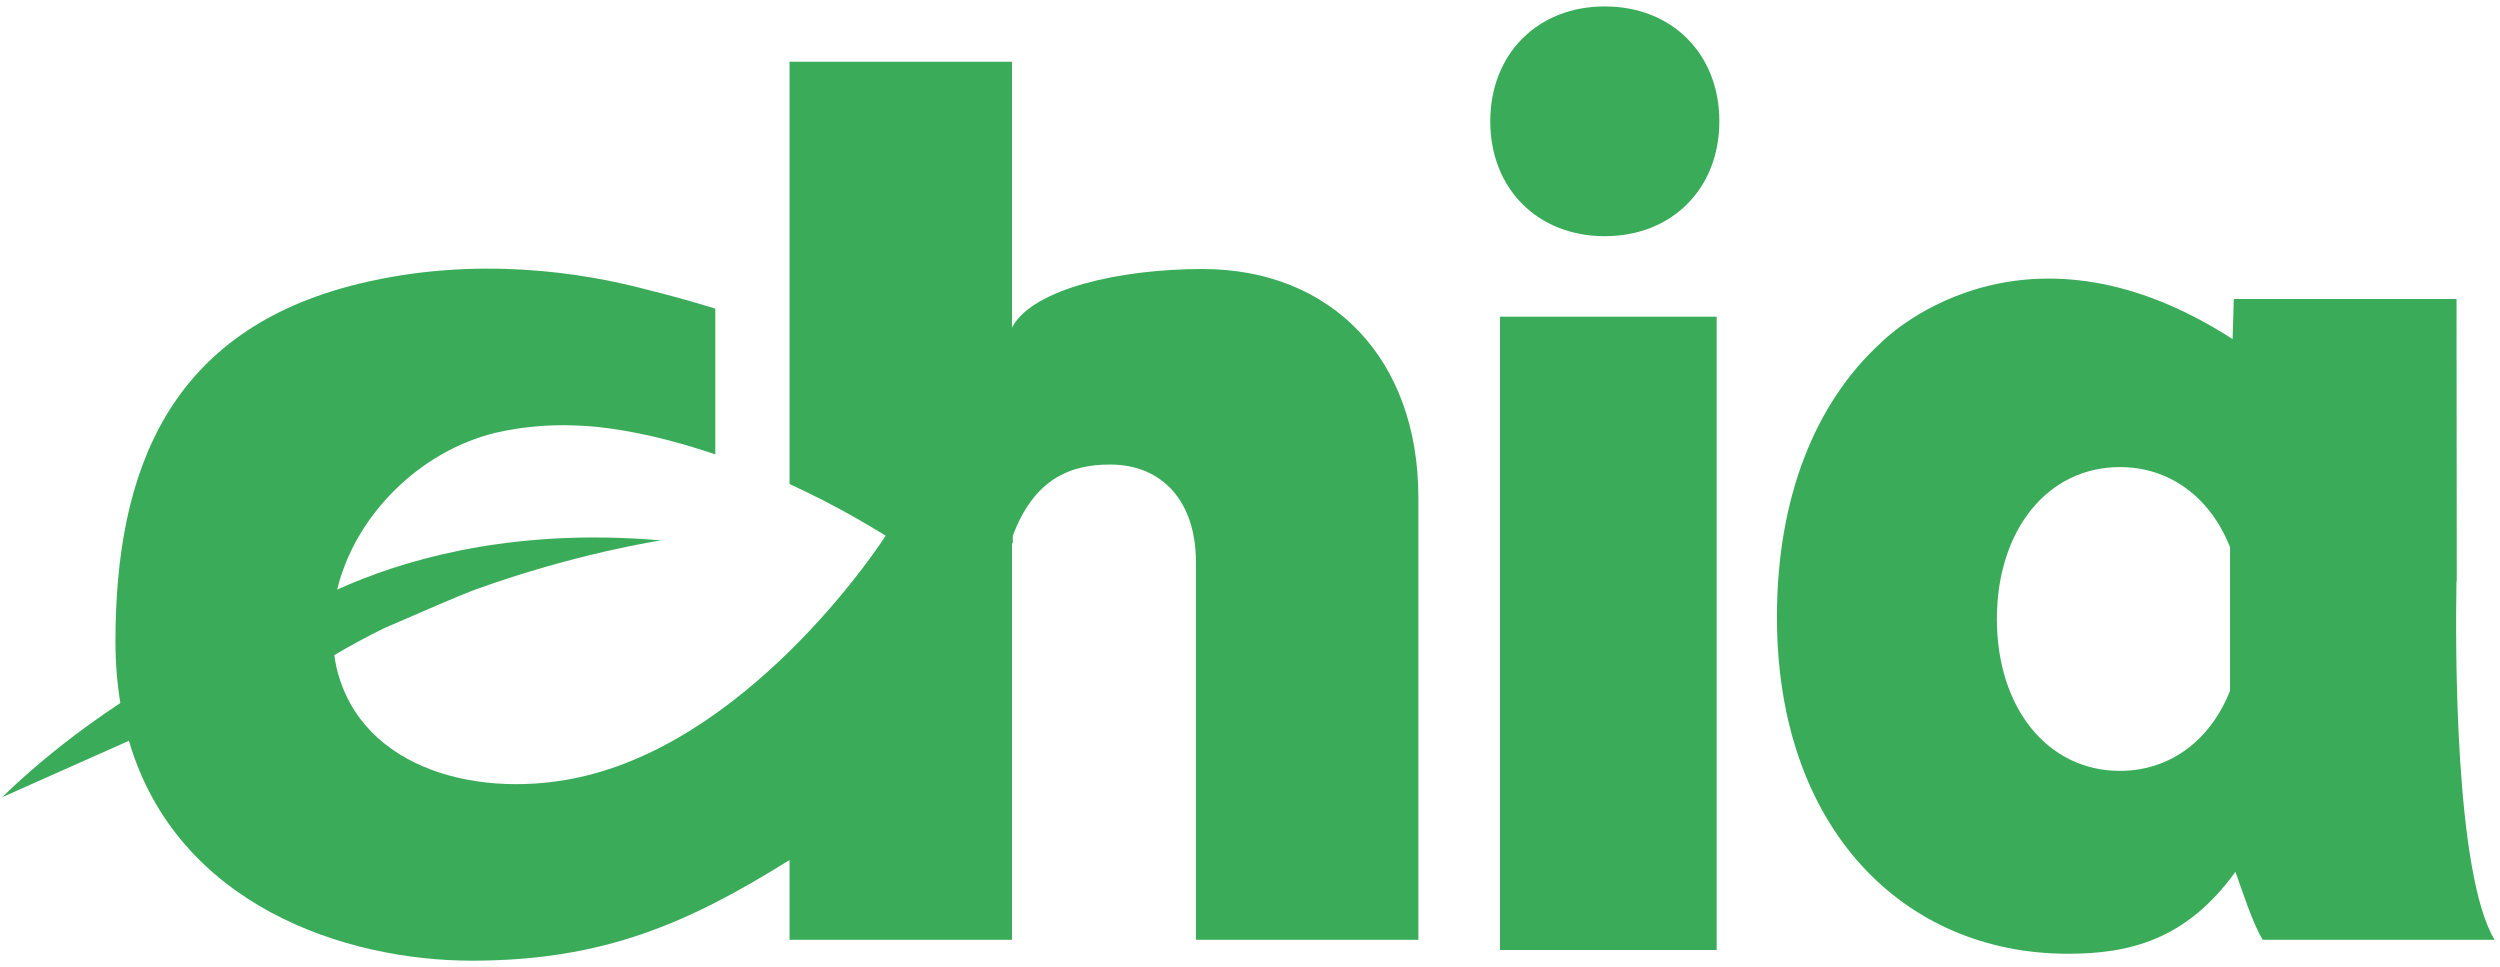
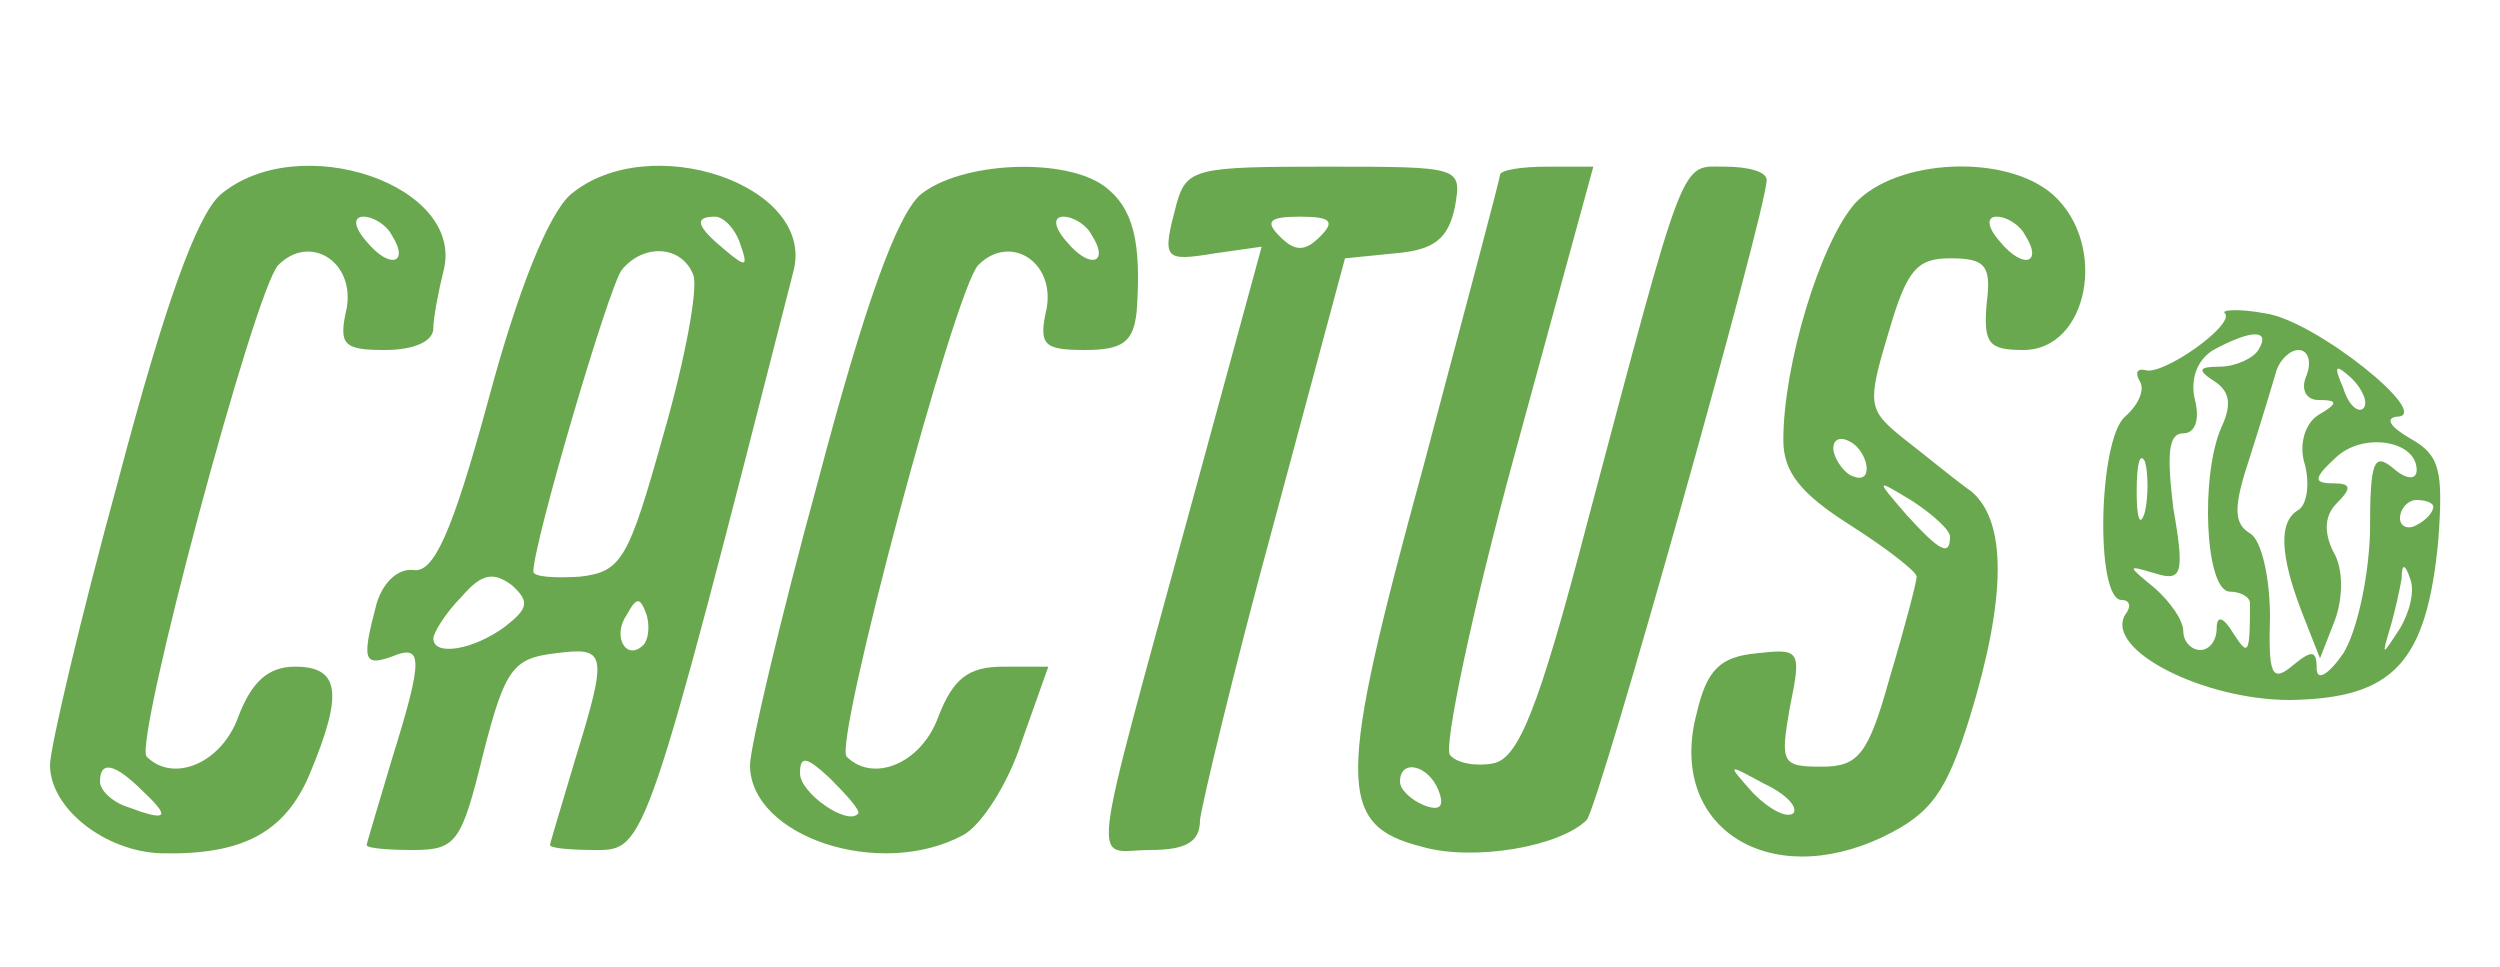
- <svg xmlns="http://www.w3.org/2000/svg" width="150px" height="58px" viewBox="0 0 150 58" version="1.1">
-   <g id="Community" stroke="none" stroke-width="1" fill="none" fill-rule="evenodd">
-     <g transform="translate(-189, -1096)" fill="#3AAC59" fill-rule="nonzero" id="footer">
-       <g transform="translate(0, 988)">
-         <g id="Group-14" transform="translate(189, 108)">
-           <g id="cactus-logo-(1)">
-             <polygon id="Rectangle-path" points="90 19 103 19 103 57 90 57" />
-             <g id="Group">
-               <path d="M72.151,16.141 C67.153,16.141 62.042,17.337 60.77,19.564 C60.753,19.593 60.736,19.619 60.719,19.648 L60.719,3.704 L47.372,3.704 L47.372,28.997 L47.372,29.041 C48.699,29.649 50.061,30.344 51.439,31.129 C51.905,31.396 52.299,31.63 52.59,31.805 C52.772,31.914 52.955,32.024 53.137,32.138 C53.156,32.15 45.507,44.059 35.092,46.56 C28.938,48.039 21.668,46.249 20.196,40.075 C20.134,39.82 20.1,39.563 20.06,39.306 C21.041,38.722 22.045,38.186 23.054,37.689 C25.603,36.578 27.548,35.745 28.285,35.463 C28.349,35.439 28.415,35.414 28.479,35.391 C28.48,35.391 28.482,35.39 28.482,35.39 C28.483,35.39 28.483,35.389 28.484,35.388 C34.562,33.184 39.663,32.424 39.663,32.424 C35.03,32.023 31.053,32.346 27.724,33.005 C27.722,33.004 27.719,33.003 27.719,33.003 C27.719,33.003 27.694,33.009 27.649,33.02 C24.635,33.624 22.155,34.502 20.23,35.378 C21.303,30.929 25.174,27.063 29.756,25.962 C30.158,25.865 30.566,25.791 30.976,25.727 C31.094,25.709 31.211,25.693 31.329,25.677 C31.647,25.634 31.967,25.6 32.289,25.574 C32.391,25.566 32.495,25.555 32.598,25.55 C33.009,25.524 33.422,25.511 33.836,25.512 C33.918,25.513 33.999,25.517 34.08,25.518 C34.424,25.523 34.767,25.536 35.111,25.558 C35.233,25.566 35.354,25.574 35.475,25.583 C35.595,25.593 35.716,25.604 35.836,25.616 C37.809,25.82 40.232,26.349 42.919,27.262 L42.919,18.518 C41.622,18.117 40.247,17.729 38.819,17.378 C35.055,16.375 28.591,15.307 21.522,17.029 C10.151,19.8 6.927,28.212 6.927,38.492 C6.927,39.801 7.031,41.027 7.221,42.18 C4.752,43.815 2.328,45.692 0.124,47.835 C0.124,47.835 3.404,46.372 7.735,44.448 C10.627,54.32 20.713,57.641 28.308,57.641 C36.229,57.641 41.314,55.38 47.372,51.601 L47.372,56.388 L60.719,56.388 L60.719,32.64 C60.736,32.609 60.753,32.578 60.77,32.546 L60.77,32.143 C62.04,28.748 64.2,27.872 66.6,27.872 C69.773,27.872 71.755,30.126 71.755,33.706 L71.755,56.388 L85.103,56.388 L85.103,29.862 C85.103,21.51 79.882,16.141 72.151,16.141" id="Shape" />
-               <path d="M96.288,0.385 C92.258,0.385 89.416,3.235 89.416,7.279 C89.416,11.322 92.258,14.171 96.288,14.171 C100.318,14.171 103.161,11.322 103.161,7.279 C103.161,3.235 100.318,0.385 96.288,0.385" id="Shape" />
-               <path d="M147.39,34.867 L147.406,34.867 L147.392,17.94 L134.028,17.94 L133.955,20.346 C121.065,12.041 112.836,20.582 112.836,20.582 C108.9,24.186 106.616,29.877 106.616,37.022 C106.616,49.69 114.208,57.226 124.077,57.226 C127.776,57.226 131.184,56.388 134.126,52.308 C134.467,53.26 135.227,55.588 135.771,56.388 L149.677,56.388 C147.293,52.463 147.313,38.853 147.39,34.867 M127.193,46.252 C122.865,46.252 119.813,42.484 119.813,37.139 C119.813,31.794 122.865,28.025 127.193,28.025 C130.228,28.025 132.634,29.88 133.802,32.831 L133.802,41.446 C132.635,44.397 130.228,46.252 127.193,46.252" id="Shape" />
-             </g>
-           </g>
-         </g>
-       </g>
-     </g>
+ <svg xmlns="http://www.w3.org/2000/svg" version="1.0" width="150pt" height="58pt" viewBox="0 0 150 58" preserveAspectRatio="xMidYMid meet">
+   <g transform="translate(0,58) scale(0.1,-0.1)" fill="#6aa84f" stroke="none">
+     <path d="M132 463 c-14 -13 -33 -65 -61 -171 -23 -84 -41 -161 -41 -171 0 -26 33 -52 67 -53 48 -1 74 12 89 48 20 48 18 64 -9 64 -16 0 -26 -9 -34 -30 -10 -28 -39 -40 -55 -24 -8 8 65 281 79 295 19 19 46 2 41 -26 -5 -22 -2 -25 23 -25 17 0 29 5 29 13 0 6 3 22 6 34 14 52 -87 86 -134 46z m103 -24 c11 -17 -1 -21 -15 -4 -8 9 -8 15 -2 15 6 0 14 -5 17 -11z m-149 -334 c17 -16 14 -18 -10 -9 -9 3 -16 10 -16 15 0 13 9 11 26 -6z" />
+     <path d="M342 463 c-13 -12 -31 -56 -49 -123 -22 -81 -33 -104 -45 -102 -9 1 -18 -7 -22 -20 -9 -34 -8 -38 9 -32 19 8 19 -1 0 -62 -8 -27 -15 -50 -15 -51 0 -2 13 -3 28 -3 26 0 29 5 42 58 13 51 18 57 43 60 31 4 32 1 12 -64 -8 -27 -15 -50 -15 -51 0 -2 13 -3 28 -3 29 0 30 2 118 347 14 52 -87 86 -134 46z m102 -29 c5 -14 4 -15 -9 -4 -17 14 -19 20 -6 20 5 0 12 -7 15 -16z m-28 -19 c3 -8 -5 -51 -18 -96 -21 -75 -25 -82 -50 -85 -16 -1 -28 0 -28 3 0 17 45 170 53 181 13 16 36 15 43 -3z m-113 -211 c-19 -14 -43 -18 -43 -7 0 3 7 15 17 25 12 14 19 15 30 7 11 -10 10 -14 -4 -25z m83 -11 c-10 -10 -19 5 -10 18 6 11 8 11 12 0 2 -7 1 -15 -2 -18z" />
+     <path d="M552 463 c-14 -13 -33 -65 -61 -171 -23 -84 -41 -161 -41 -171 0 -43 78 -69 128 -42 11 6 27 31 35 56 l16 45 -27 0 c-21 0 -30 -7 -39 -30 -10 -28 -39 -40 -55 -24 -8 8 65 281 79 295 19 19 46 2 41 -26 -5 -22 -2 -25 23 -25 23 0 29 5 31 23 3 42 -2 62 -19 75 -24 18 -87 15 -111 -5z m103 -24 c11 -17 -1 -21 -15 -4 -8 9 -8 15 -2 15 6 0 14 -5 17 -11z m-140 -347 c-6 -8 -35 12 -35 24 0 11 4 10 18 -3 10 -10 18 -19 17 -21z" />
+     <path d="M706 458 c-9 -34 -8 -35 23 -30 l28 4 -42 -154 c-63 -231 -60 -208 -25 -208 22 0 30 5 30 18 1 9 20 89 44 177 l43 160 30 3 c24 2 32 9 36 28 4 24 4 24 -78 24 -77 0 -83 -1 -89 -22z m86 -20 c-9 -9 -15 -9 -24 0 -9 9 -7 12 12 12 19 0 21 -3 12 -12z" />
+     <path d="M900 475 c0 -2 -21 -81 -46 -175 -52 -190 -52 -215 -1 -228 31 -9 83 0 99 16 7 7 108 366 108 384 0 5 -11 8 -25 8 -27 0 -23 11 -83 -215 -29 -111 -41 -140 -56 -143 -10 -2 -22 0 -26 5 -4 4 13 86 39 181 l47 172 -28 0 c-15 0 -28 -2 -28 -5z m-37 -369 c4 -10 1 -13 -9 -9 -7 3 -14 9 -14 14 0 14 17 10 23 -5z" />
+     <path d="M1113 458 c-21 -24 -43 -97 -43 -142 0 -19 10 -32 40 -51 22 -14 40 -28 40 -31 0 -3 -7 -30 -16 -60 -13 -47 -19 -54 -41 -54 -24 0 -25 2 -19 36 7 34 6 35 -20 32 -22 -2 -30 -10 -36 -36 -18 -68 43 -107 112 -74 29 14 38 27 52 72 22 72 22 117 1 135 -10 7 -28 22 -41 32 -21 17 -22 20 -9 63 11 38 17 45 37 45 21 0 25 -4 22 -27 -2 -24 1 -28 22 -28 39 0 51 63 18 93 -28 25 -94 22 -119 -5z m102 -19 c11 -17 -1 -21 -15 -4 -8 9 -8 15 -2 15 6 0 14 -5 17 -11z m-95 -140 c0 -6 -4 -7 -10 -4 -5 3 -10 11 -10 16 0 6 5 7 10 4 6 -3 10 -11 10 -16z m50 -41 c0 -12 -6 -9 -26 13 -19 22 -19 22 4 8 12 -8 22 -17 22 -21z m-94 -166 c-4 -3 -14 2 -24 12 -16 18 -16 18 6 6 13 -6 21 -14 18 -18z" />
+     <path d="M1335 392 c6 -7 -38 -38 -48 -34 -5 1 -6 -2 -3 -7 3 -5 -1 -14 -9 -21 -16 -14 -18 -110 -2 -110 5 0 6 -4 2 -9 -12 -21 47 -51 99 -51 62 1 82 22 89 96 3 42 1 51 -17 61 -12 7 -15 12 -8 13 23 0 -49 58 -79 62 -16 3 -27 2 -24 0z m20 -22 c-3 -5 -14 -10 -23 -10 -13 0 -14 -2 -3 -9 9 -6 10 -14 4 -27 -13 -29 -10 -99 5 -99 6 0 12 -3 12 -7 0 -31 -1 -32 -10 -18 -6 10 -10 11 -10 3 0 -7 -4 -13 -10 -13 -5 0 -10 5 -10 11 0 7 -8 18 -17 26 -17 14 -17 14 0 9 16 -5 18 -1 11 39 -4 33 -3 45 6 45 7 0 10 8 7 20 -3 12 1 24 11 30 22 12 35 13 27 0z m29 -15 c-4 -9 0 -15 7 -15 12 0 12 -2 0 -9 -8 -5 -12 -18 -8 -30 3 -12 1 -24 -4 -27 -12 -7 -11 -27 2 -61 l11 -28 9 23 c5 14 5 31 -1 41 -6 12 -5 22 2 29 9 9 9 12 -2 12 -12 0 -12 3 1 15 16 16 49 11 49 -7 0 -6 -6 -6 -14 1 -12 10 -14 4 -14 -39 -1 -28 -8 -59 -16 -72 -9 -13 -16 -17 -16 -9 0 11 -3 11 -14 2 -13 -11 -15 -6 -14 29 0 23 -5 46 -12 50 -10 6 -10 16 0 46 7 22 14 45 16 52 2 6 8 12 13 12 6 0 8 -7 5 -15z m34 -20 c-3 -3 -9 2 -12 12 -6 14 -5 15 5 6 7 -7 10 -15 7 -18z m-131 -62 c-3 -10 -5 -4 -5 12 0 17 2 24 5 18 2 -7 2 -21 0 -30z m173 3 c0 -3 -4 -8 -10 -11 -5 -3 -10 -1 -10 4 0 6 5 11 10 11 6 0 10 -2 10 -4z m-20 -73 c-11 -17 -11 -17 -6 0 3 10 6 24 7 30 0 9 2 9 5 0 3 -7 0 -20 -6 -30z" />
  </g>
</svg>
